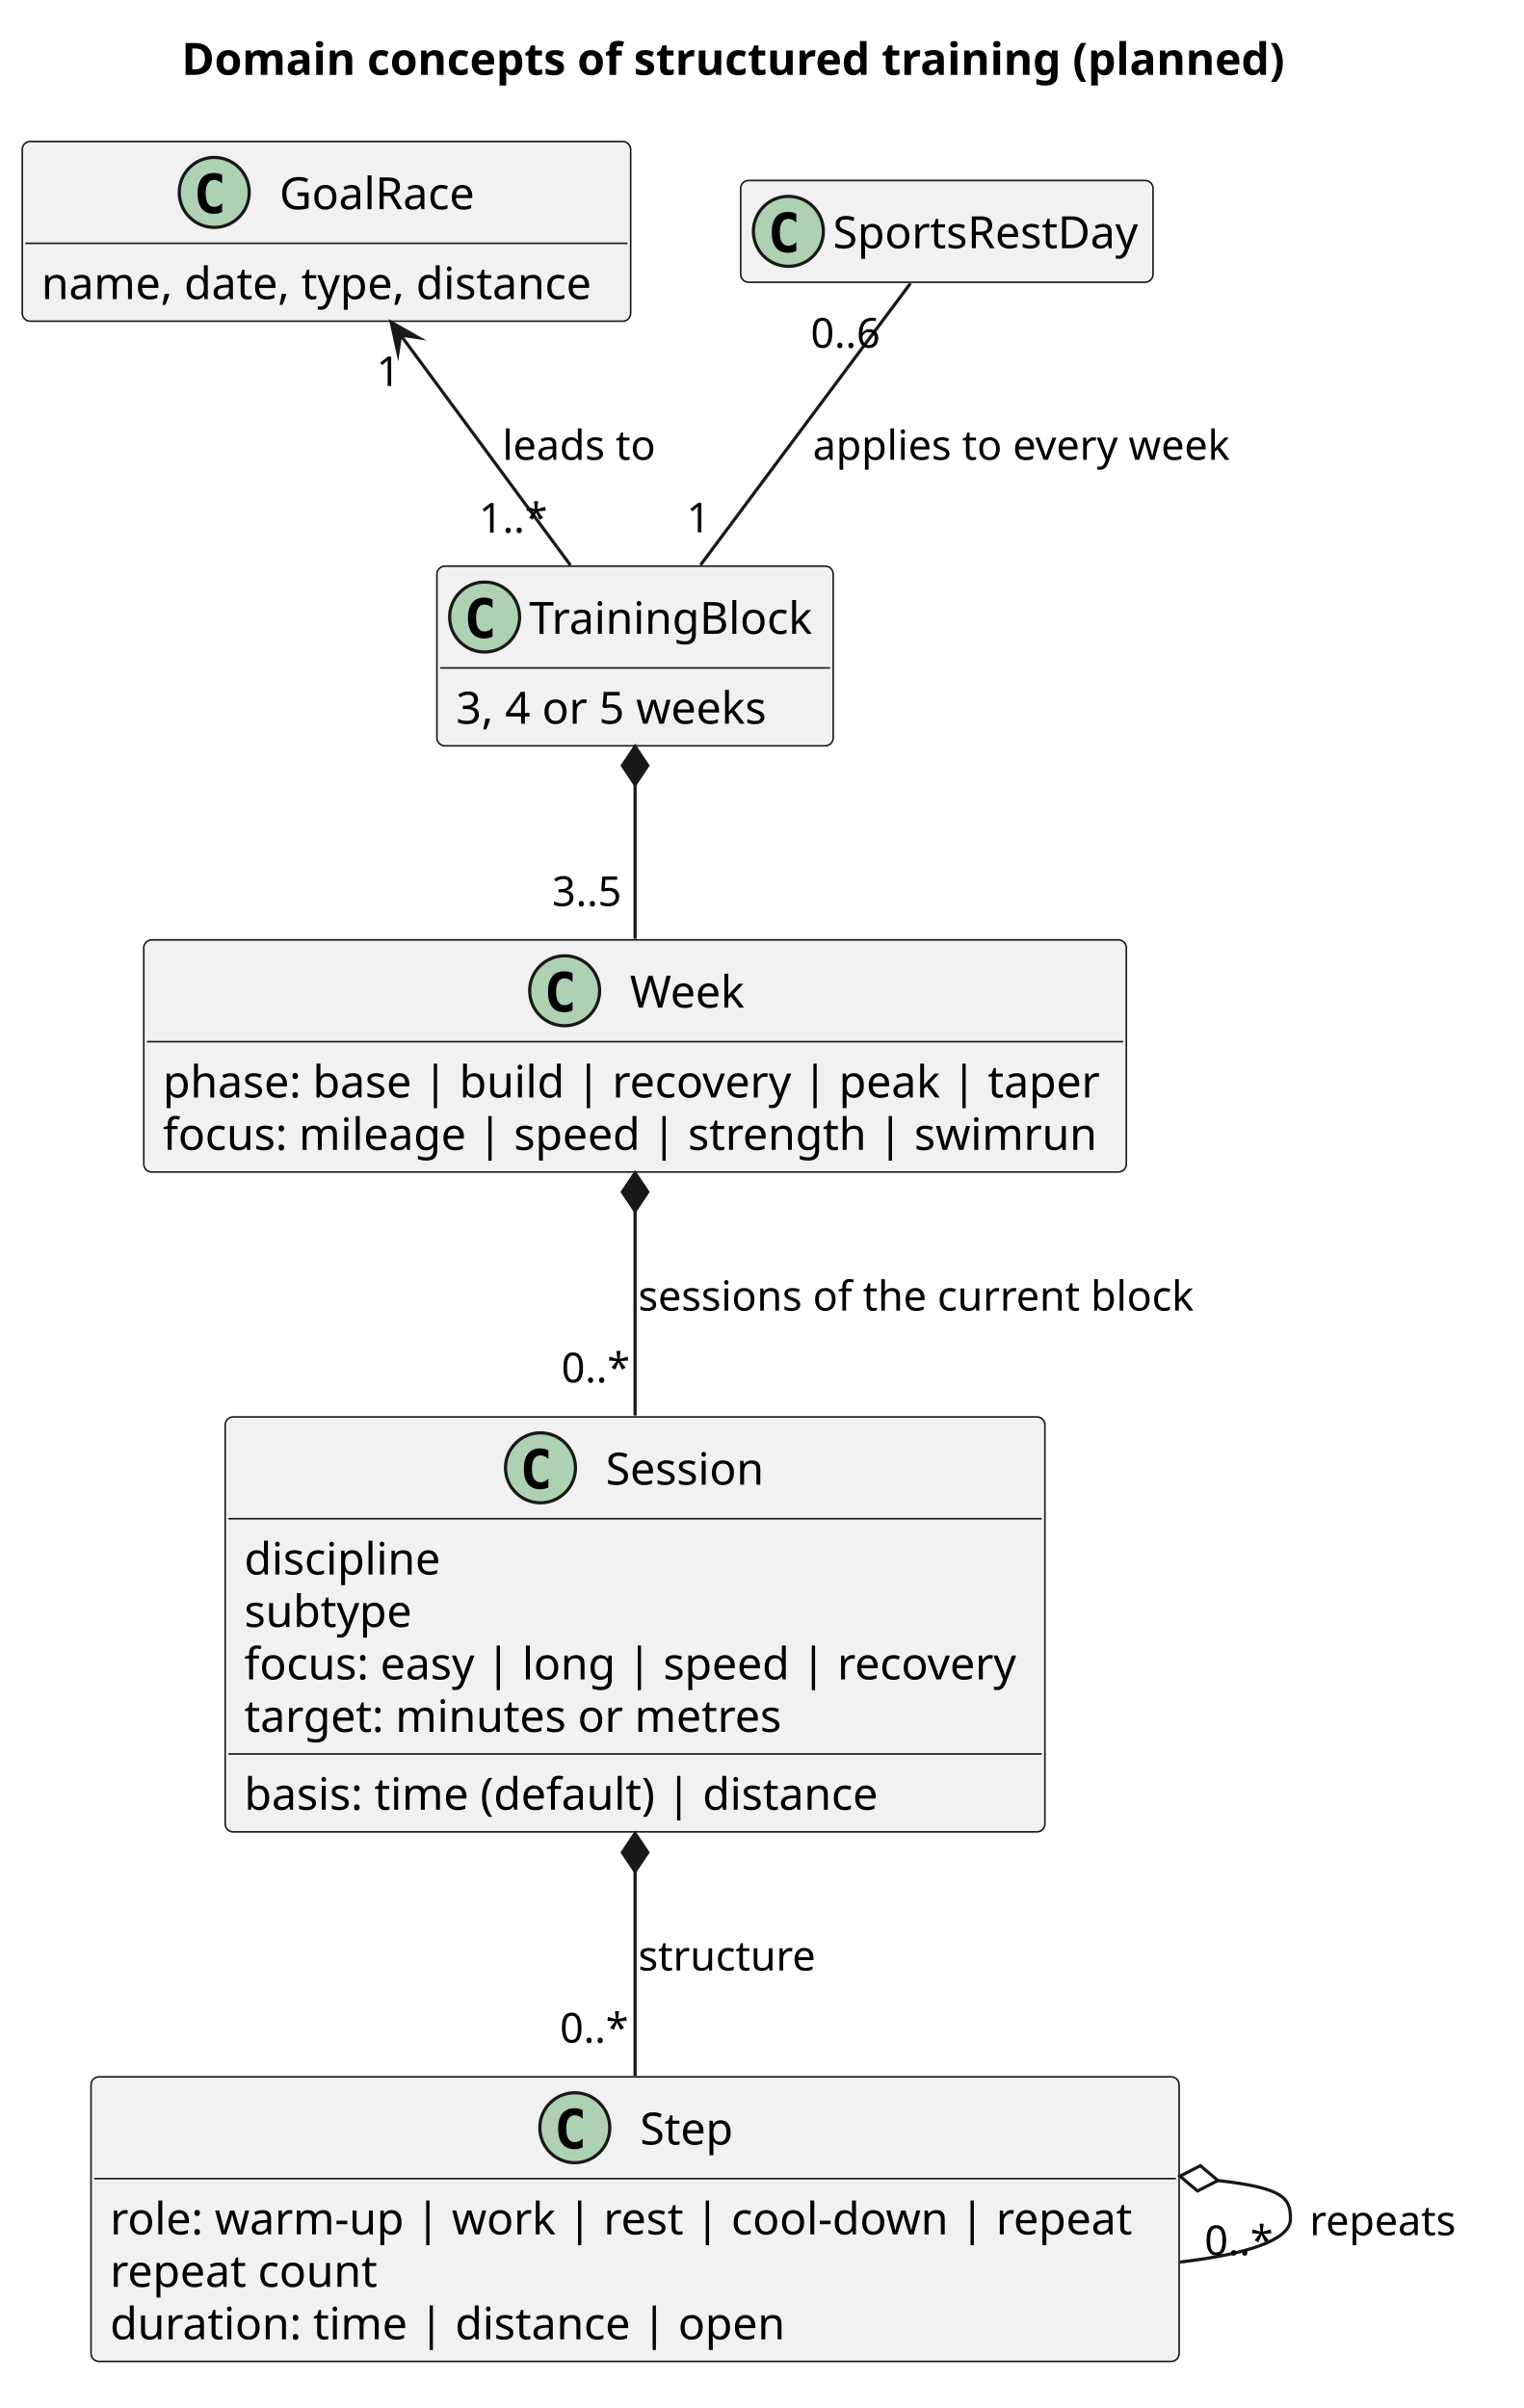
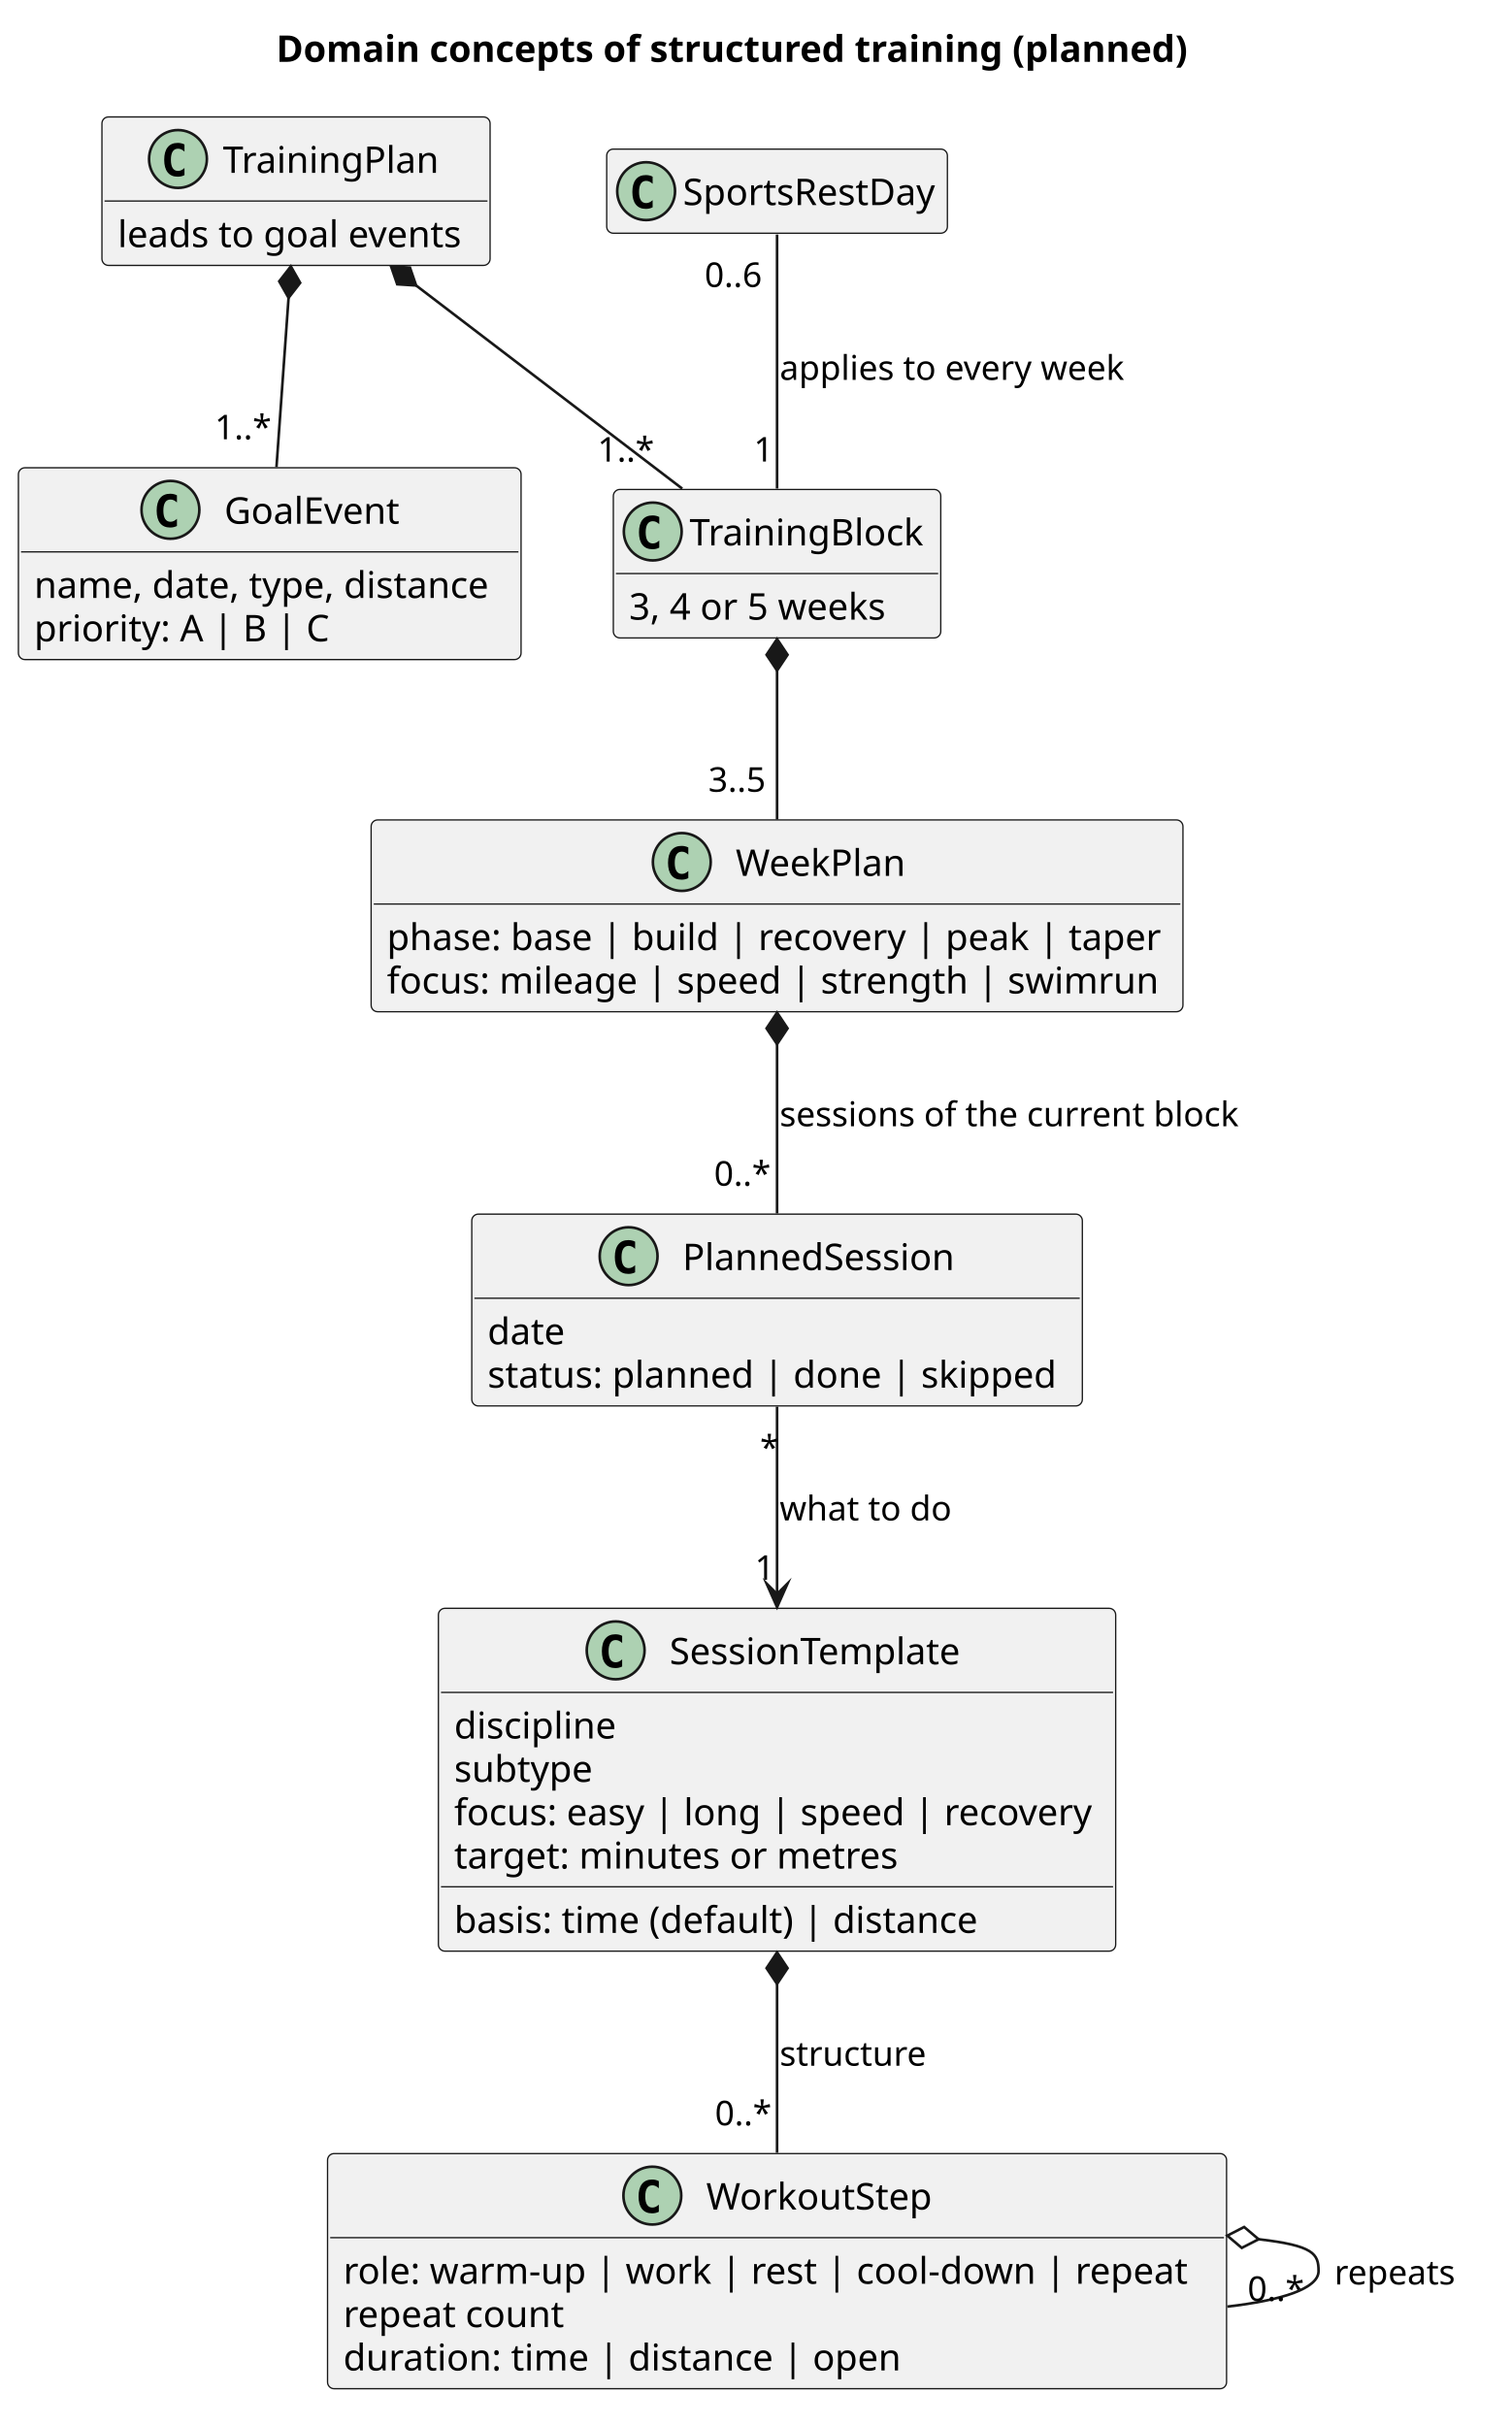
- <svg xmlns="http://www.w3.org/2000/svg" version="1.1" data-diagram-type="CLASS" style="width:479px;height:757px;background:#FFFFFF;" width="479px" height="757px" viewBox="0 0 479 757" zoomAndPan="magnify" preserveAspectRatio="none" contentStyleType="text/css">
+ <svg xmlns="http://www.w3.org/2000/svg" version="1.1" data-diagram-type="CLASS" style="width:575px;height:923px;background:#FFFFFF;" width="575px" height="923px" viewBox="0 0 575 923" zoomAndPan="magnify" preserveAspectRatio="none" contentStyleType="text/css">
  <defs />
  <g font-family="sans-serif" lengthAdjust="spacing">
    <g class="title" data-source-line="1">
-       <text x="57.07" y="23.535" fill="#000" font-size="14" textLength="358.135" font-weight="700">Domain concepts of structured training (planned)</text>
+       <text x="105.07" y="23.535" fill="#000" font-size="14" textLength="358.135" font-weight="700">Domain concepts of structured training (planned)</text>
    </g>
-     <g class="entity" data-qualified-name="GoalRace" id="ent0001" data-source-line="5">
-       <rect x="7" y="44.488" width="191.231" height="56.488" fill="#F1F1F1" style="stroke:#181818;stroke-width:0.5;" rx="2.5" ry="2.5" />
-       <ellipse cx="67.341" cy="60.488" rx="11" ry="11" fill="#ADD1B2" style="stroke:#181818;stroke-width:1;" />
-       <path d="M69.814,66.631 Q69.233,66.93 68.594,67.08 Q67.955,67.229 67.249,67.229 Q64.742,67.229 63.422,65.577 Q62.103,63.925 62.103,60.804 Q62.103,57.675 63.422,56.023 Q64.742,54.371 67.249,54.371 Q67.955,54.371 68.602,54.521 Q69.25,54.67 69.814,54.969 L69.814,57.691 Q69.183,57.11 68.59,56.841 Q67.996,56.571 67.365,56.571 Q66.021,56.571 65.336,57.637 Q64.651,58.704 64.651,60.804 Q64.651,62.896 65.336,63.963 Q66.021,65.029 67.365,65.029 Q67.996,65.029 68.59,64.76 Q69.183,64.49 69.814,63.909 Z " fill="#000" />
-       <text x="87.841" y="65.779" fill="#000" font-size="14" textLength="62.05">GoalRace</text>
-       <line x1="8" y1="76.488" x2="197.231" y2="76.488" style="stroke:#181818;stroke-width:0.5;" />
-       <text x="13" y="94.023" fill="#000" font-size="14" textLength="179.231">name, date, type, distance</text>
+     <g class="entity" data-qualified-name="TrainingPlan" id="ent0001" data-source-line="5">
+       <rect x="38.78" y="44.488" width="147.666" height="56.488" fill="#F1F1F1" style="stroke:#181818;stroke-width:0.5;" rx="2.5" ry="2.5" />
+       <ellipse cx="67.707" cy="60.488" rx="11" ry="11" fill="#ADD1B2" style="stroke:#181818;stroke-width:1;" />
+       <path d="M70.18,66.631 Q69.599,66.93 68.96,67.08 Q68.32,67.229 67.615,67.229 Q65.108,67.229 63.788,65.577 Q62.468,63.925 62.468,60.804 Q62.468,57.675 63.788,56.023 Q65.108,54.371 67.615,54.371 Q68.32,54.371 68.968,54.521 Q69.615,54.67 70.18,54.969 L70.18,57.691 Q69.549,57.11 68.955,56.841 Q68.362,56.571 67.731,56.571 Q66.386,56.571 65.702,57.637 Q65.017,58.704 65.017,60.804 Q65.017,62.896 65.702,63.963 Q66.386,65.029 67.731,65.029 Q68.362,65.029 68.955,64.76 Q69.549,64.49 70.18,63.909 Z " fill="#000" />
+       <text x="84.802" y="65.779" fill="#000" font-size="14" textLength="84.718">TrainingPlan</text>
+       <line x1="39.78" y1="76.488" x2="185.446" y2="76.488" style="stroke:#181818;stroke-width:0.5;" />
+       <text x="44.78" y="94.023" fill="#000" font-size="14" textLength="135.666">leads to goal events</text>
    </g>
-     <g class="entity" data-qualified-name="TrainingBlock" id="ent0002" data-source-line="8">
-       <rect x="137.33" y="177.978" width="124.565" height="56.488" fill="#F1F1F1" style="stroke:#181818;stroke-width:0.5;" rx="2.5" ry="2.5" />
-       <ellipse cx="152.33" cy="193.978" rx="11" ry="11" fill="#ADD1B2" style="stroke:#181818;stroke-width:1;" />
-       <path d="M154.803,200.121 Q154.222,200.42 153.583,200.57 Q152.944,200.719 152.238,200.719 Q149.731,200.719 148.412,199.067 Q147.092,197.415 147.092,194.294 Q147.092,191.165 148.412,189.513 Q149.731,187.861 152.238,187.861 Q152.944,187.861 153.591,188.011 Q154.239,188.16 154.803,188.459 L154.803,191.181 Q154.172,190.6 153.579,190.331 Q152.985,190.061 152.354,190.061 Q151.01,190.061 150.325,191.127 Q149.64,192.194 149.64,194.294 Q149.64,196.386 150.325,197.453 Q151.01,198.519 152.354,198.519 Q152.985,198.519 153.579,198.25 Q154.172,197.98 154.803,197.399 Z " fill="#000" />
-       <text x="166.33" y="199.269" fill="#000" font-size="14" textLength="92.565">TrainingBlock</text>
-       <line x1="138.33" y1="209.978" x2="260.895" y2="209.978" style="stroke:#181818;stroke-width:0.5;" />
-       <text x="143.33" y="227.513" fill="#000" font-size="14" textLength="104.74">3, 4 or 5 weeks</text>
+     <g class="entity" data-qualified-name="GoalEvent" id="ent0002" data-source-line="8">
+       <rect x="7" y="177.968" width="191.231" height="72.977" fill="#F1F1F1" style="stroke:#181818;stroke-width:0.5;" rx="2.5" ry="2.5" />
+       <ellipse cx="64.839" cy="193.968" rx="11" ry="11" fill="#ADD1B2" style="stroke:#181818;stroke-width:1;" />
+       <path d="M67.312,200.111 Q66.731,200.41 66.092,200.56 Q65.453,200.709 64.747,200.709 Q62.24,200.709 60.92,199.057 Q59.601,197.405 59.601,194.284 Q59.601,191.155 60.92,189.503 Q62.24,187.851 64.747,187.851 Q65.453,187.851 66.1,188.001 Q66.748,188.15 67.312,188.449 L67.312,191.171 Q66.681,190.59 66.088,190.321 Q65.494,190.051 64.863,190.051 Q63.519,190.051 62.834,191.117 Q62.149,192.184 62.149,194.284 Q62.149,196.376 62.834,197.443 Q63.519,198.509 64.863,198.509 Q65.494,198.509 66.088,198.24 Q66.681,197.97 67.312,197.389 Z " fill="#000" />
+       <text x="85.339" y="199.259" fill="#000" font-size="14" textLength="67.054">GoalEvent</text>
+       <line x1="8" y1="209.968" x2="197.231" y2="209.968" style="stroke:#181818;stroke-width:0.5;" />
+       <text x="13" y="227.503" fill="#000" font-size="14" textLength="179.231">name, date, type, distance</text>
+       <text x="13" y="243.992" fill="#000" font-size="14" textLength="113.948">priority: A | B | C</text>
    </g>
-     <g class="entity" data-qualified-name="Week" id="ent0003" data-source-line="11">
-       <rect x="45.19" y="295.468" width="308.844" height="72.977" fill="#F1F1F1" style="stroke:#181818;stroke-width:0.5;" rx="2.5" ry="2.5" />
-       <ellipse cx="177.482" cy="311.468" rx="11" ry="11" fill="#ADD1B2" style="stroke:#181818;stroke-width:1;" />
-       <path d="M179.956,317.611 Q179.375,317.91 178.735,318.06 Q178.096,318.209 177.391,318.209 Q174.884,318.209 173.564,316.557 Q172.244,314.905 172.244,311.784 Q172.244,308.655 173.564,307.003 Q174.884,305.351 177.391,305.351 Q178.096,305.351 178.744,305.501 Q179.391,305.65 179.956,305.949 L179.956,308.671 Q179.325,308.09 178.731,307.821 Q178.138,307.551 177.507,307.551 Q176.162,307.551 175.477,308.617 Q174.793,309.684 174.793,311.784 Q174.793,313.876 175.477,314.943 Q176.162,316.009 177.507,316.009 Q178.138,316.009 178.731,315.74 Q179.325,315.47 179.956,314.889 Z " fill="#000" />
-       <text x="197.982" y="316.759" fill="#000" font-size="14" textLength="35.759">Week</text>
-       <line x1="46.19" y1="327.468" x2="353.034" y2="327.468" style="stroke:#181818;stroke-width:0.5;" />
-       <text x="51.19" y="345.003" fill="#000" font-size="14" textLength="296.488">phase: base | build | recovery | peak | taper</text>
-       <text x="51.19" y="361.492" fill="#000" font-size="14" textLength="296.844">focus: mileage | speed | strength | swimrun</text>
+     <g class="entity" data-qualified-name="TrainingBlock" id="ent0003" data-source-line="12">
+       <rect x="233.33" y="186.218" width="124.565" height="56.488" fill="#F1F1F1" style="stroke:#181818;stroke-width:0.5;" rx="2.5" ry="2.5" />
+       <ellipse cx="248.33" cy="202.218" rx="11" ry="11" fill="#ADD1B2" style="stroke:#181818;stroke-width:1;" />
+       <path d="M250.803,208.361 Q250.222,208.66 249.583,208.81 Q248.944,208.959 248.238,208.959 Q245.731,208.959 244.412,207.307 Q243.092,205.655 243.092,202.534 Q243.092,199.405 244.412,197.753 Q245.731,196.101 248.238,196.101 Q248.944,196.101 249.591,196.251 Q250.239,196.4 250.803,196.699 L250.803,199.421 Q250.172,198.84 249.579,198.571 Q248.985,198.301 248.354,198.301 Q247.01,198.301 246.325,199.367 Q245.64,200.434 245.64,202.534 Q245.64,204.626 246.325,205.693 Q247.01,206.759 248.354,206.759 Q248.985,206.759 249.579,206.49 Q250.172,206.22 250.803,205.639 Z " fill="#000" />
+       <text x="262.33" y="207.509" fill="#000" font-size="14" textLength="92.565">TrainingBlock</text>
+       <line x1="234.33" y1="218.218" x2="356.895" y2="218.218" style="stroke:#181818;stroke-width:0.5;" />
+       <text x="239.33" y="235.753" fill="#000" font-size="14" textLength="104.74">3, 4 or 5 weeks</text>
    </g>
-     <g class="entity" data-qualified-name="Session" id="ent0004" data-source-line="15">
-       <rect x="70.78" y="445.438" width="257.663" height="130.441" fill="#F1F1F1" style="stroke:#181818;stroke-width:0.5;" rx="2.5" ry="2.5" />
-       <ellipse cx="169.887" cy="461.438" rx="11" ry="11" fill="#ADD1B2" style="stroke:#181818;stroke-width:1;" />
-       <path d="M172.361,467.581 Q171.78,467.88 171.14,468.03 Q170.501,468.179 169.796,468.179 Q167.289,468.179 165.969,466.527 Q164.649,464.875 164.649,461.754 Q164.649,458.625 165.969,456.973 Q167.289,455.321 169.796,455.321 Q170.501,455.321 171.149,455.471 Q171.796,455.62 172.361,455.919 L172.361,458.641 Q171.73,458.06 171.136,457.791 Q170.543,457.521 169.912,457.521 Q168.567,457.521 167.882,458.587 Q167.197,459.654 167.197,461.754 Q167.197,463.846 167.882,464.913 Q168.567,465.979 169.912,465.979 Q170.543,465.979 171.136,465.71 Q171.73,465.44 172.361,464.859 Z " fill="#000" />
-       <text x="190.387" y="466.729" fill="#000" font-size="14" textLength="50.948">Session</text>
-       <line x1="71.78" y1="477.438" x2="327.443" y2="477.438" style="stroke:#181818;stroke-width:0.5;" />
-       <text x="76.78" y="494.973" fill="#000" font-size="14" textLength="64.606">discipline</text>
-       <text x="76.78" y="511.462" fill="#000" font-size="14" textLength="53.799">subtype</text>
-       <text x="76.78" y="527.95" fill="#000" font-size="14" textLength="245.663">focus: easy | long | speed | recovery</text>
-       <text x="76.78" y="544.438" fill="#000" font-size="14" textLength="173.947">target: minutes or metres</text>
-       <line x1="71.78" y1="551.391" x2="327.443" y2="551.391" style="stroke:#181818;stroke-width:0.5;" />
-       <text x="76.78" y="568.927" fill="#000" font-size="14" textLength="205.584">basis: time (default) | distance</text>
+     <g class="entity" data-qualified-name="WeekPlan" id="ent0004" data-source-line="15">
+       <rect x="141.19" y="311.948" width="308.844" height="72.977" fill="#F1F1F1" style="stroke:#181818;stroke-width:0.5;" rx="2.5" ry="2.5" />
+       <ellipse cx="259.38" cy="327.948" rx="11" ry="11" fill="#ADD1B2" style="stroke:#181818;stroke-width:1;" />
+       <path d="M261.853,334.091 Q261.272,334.39 260.633,334.54 Q259.994,334.689 259.288,334.689 Q256.781,334.689 255.461,333.037 Q254.142,331.385 254.142,328.264 Q254.142,325.135 255.461,323.483 Q256.781,321.831 259.288,321.831 Q259.994,321.831 260.641,321.981 Q261.289,322.13 261.853,322.429 L261.853,325.151 Q261.222,324.57 260.629,324.301 Q260.035,324.031 259.404,324.031 Q258.06,324.031 257.375,325.097 Q256.69,326.164 256.69,328.264 Q256.69,330.356 257.375,331.423 Q258.06,332.489 259.404,332.489 Q260.035,332.489 260.629,332.22 Q261.222,331.95 261.853,331.369 Z " fill="#000" />
+       <text x="279.88" y="333.239" fill="#000" font-size="14" textLength="63.964">WeekPlan</text>
+       <line x1="142.19" y1="343.948" x2="449.034" y2="343.948" style="stroke:#181818;stroke-width:0.5;" />
+       <text x="147.19" y="361.483" fill="#000" font-size="14" textLength="296.488">phase: base | build | recovery | peak | taper</text>
+       <text x="147.19" y="377.972" fill="#000" font-size="14" textLength="296.844">focus: mileage | speed | strength | swimrun</text>
    </g>
-     <g class="entity" data-qualified-name="Step" id="ent0005" data-source-line="22">
-       <rect x="28.61" y="652.888" width="342.019" height="89.465" fill="#F1F1F1" style="stroke:#181818;stroke-width:0.5;" rx="2.5" ry="2.5" />
-       <ellipse cx="180.675" cy="668.888" rx="11" ry="11" fill="#ADD1B2" style="stroke:#181818;stroke-width:1;" />
-       <path d="M183.149,675.031 Q182.568,675.33 181.928,675.48 Q181.289,675.629 180.584,675.629 Q178.077,675.629 176.757,673.977 Q175.437,672.325 175.437,669.204 Q175.437,666.075 176.757,664.423 Q178.077,662.771 180.584,662.771 Q181.289,662.771 181.937,662.921 Q182.584,663.07 183.149,663.369 L183.149,666.091 Q182.518,665.51 181.924,665.241 Q181.331,664.971 180.7,664.971 Q179.355,664.971 178.67,666.037 Q177.985,667.104 177.985,669.204 Q177.985,671.296 178.67,672.363 Q179.355,673.429 180.7,673.429 Q181.331,673.429 181.924,673.16 Q182.518,672.89 183.149,672.309 Z " fill="#000" />
-       <text x="201.175" y="674.179" fill="#000" font-size="14" textLength="29.388">Step</text>
-       <line x1="29.61" y1="684.888" x2="369.629" y2="684.888" style="stroke:#181818;stroke-width:0.5;" />
-       <text x="34.61" y="702.423" fill="#000" font-size="14" textLength="330.019">role: warm-up | work | rest | cool-down | repeat</text>
-       <text x="34.61" y="718.912" fill="#000" font-size="14" textLength="85.921">repeat count</text>
-       <text x="34.61" y="735.4" fill="#000" font-size="14" textLength="215.243">duration: time | distance | open</text>
+     <g class="entity" data-qualified-name="PlannedSession" id="ent0005" data-source-line="19">
+       <rect x="179.48" y="461.928" width="232.281" height="72.977" fill="#F1F1F1" style="stroke:#181818;stroke-width:0.5;" rx="2.5" ry="2.5" />
+       <ellipse cx="239.144" cy="477.928" rx="11" ry="11" fill="#ADD1B2" style="stroke:#181818;stroke-width:1;" />
+       <path d="M241.617,484.071 Q241.036,484.37 240.397,484.52 Q239.758,484.669 239.052,484.669 Q236.545,484.669 235.226,483.017 Q233.906,481.365 233.906,478.244 Q233.906,475.115 235.226,473.463 Q236.545,471.811 239.052,471.811 Q239.758,471.811 240.405,471.961 Q241.053,472.11 241.617,472.409 L241.617,475.131 Q240.986,474.55 240.393,474.281 Q239.799,474.011 239.168,474.011 Q237.824,474.011 237.139,475.077 Q236.454,476.144 236.454,478.244 Q236.454,480.336 237.139,481.403 Q237.824,482.469 239.168,482.469 Q239.799,482.469 240.393,482.2 Q240.986,481.93 241.617,481.349 Z " fill="#000" />
+       <text x="259.644" y="483.219" fill="#000" font-size="14" textLength="104.453">PlannedSession</text>
+       <line x1="180.48" y1="493.928" x2="410.761" y2="493.928" style="stroke:#181818;stroke-width:0.5;" />
+       <text x="185.48" y="511.463" fill="#000" font-size="14" textLength="29.579">date</text>
+       <text x="185.48" y="527.952" fill="#000" font-size="14" textLength="220.281">status: planned | done | skipped</text>
    </g>
-     <g class="entity" data-qualified-name="SportsRestDay" id="ent0006" data-source-line="27">
-       <rect x="232.81" y="56.728" width="129.61" height="32" fill="#F1F1F1" style="stroke:#181818;stroke-width:0.5;" rx="2.5" ry="2.5" />
-       <ellipse cx="247.81" cy="72.728" rx="11" ry="11" fill="#ADD1B2" style="stroke:#181818;stroke-width:1;" />
-       <path d="M250.283,78.871 Q249.702,79.17 249.063,79.32 Q248.424,79.469 247.718,79.469 Q245.211,79.469 243.892,77.817 Q242.572,76.165 242.572,73.044 Q242.572,69.915 243.892,68.263 Q245.211,66.611 247.718,66.611 Q248.424,66.611 249.071,66.761 Q249.719,66.91 250.283,67.209 L250.283,69.931 Q249.652,69.35 249.059,69.081 Q248.465,68.811 247.834,68.811 Q246.49,68.811 245.805,69.877 Q245.12,70.944 245.12,73.044 Q245.12,75.136 245.805,76.203 Q246.49,77.269 247.834,77.269 Q248.465,77.269 249.059,77 Q249.652,76.73 250.283,76.149 Z " fill="#000" />
-       <text x="261.81" y="78.019" fill="#000" font-size="14" textLength="97.61">SportsRestDay</text>
+     <g class="entity" data-qualified-name="SessionTemplate" id="ent0006" data-source-line="23">
+       <rect x="166.78" y="611.898" width="257.663" height="130.441" fill="#F1F1F1" style="stroke:#181818;stroke-width:0.5;" rx="2.5" ry="2.5" />
+       <ellipse cx="234.213" cy="627.898" rx="11" ry="11" fill="#ADD1B2" style="stroke:#181818;stroke-width:1;" />
+       <path d="M236.686,634.041 Q236.105,634.34 235.466,634.49 Q234.827,634.639 234.121,634.639 Q231.614,634.639 230.295,632.987 Q228.975,631.335 228.975,628.214 Q228.975,625.085 230.295,623.433 Q231.614,621.781 234.121,621.781 Q234.827,621.781 235.474,621.931 Q236.122,622.08 236.686,622.379 L236.686,625.101 Q236.055,624.52 235.462,624.251 Q234.868,623.981 234.238,623.981 Q232.893,623.981 232.208,625.047 Q231.523,626.114 231.523,628.214 Q231.523,630.306 232.208,631.373 Q232.893,632.439 234.238,632.439 Q234.868,632.439 235.462,632.17 Q236.055,631.9 236.686,631.319 Z " fill="#000" />
+       <text x="254.713" y="633.189" fill="#000" font-size="14" textLength="114.297">SessionTemplate</text>
+       <line x1="167.78" y1="643.898" x2="423.443" y2="643.898" style="stroke:#181818;stroke-width:0.5;" />
+       <text x="172.78" y="661.433" fill="#000" font-size="14" textLength="64.606">discipline</text>
+       <text x="172.78" y="677.922" fill="#000" font-size="14" textLength="53.799">subtype</text>
+       <text x="172.78" y="694.41" fill="#000" font-size="14" textLength="245.663">focus: easy | long | speed | recovery</text>
+       <text x="172.78" y="710.898" fill="#000" font-size="14" textLength="173.947">target: minutes or metres</text>
+       <line x1="167.78" y1="717.851" x2="423.443" y2="717.851" style="stroke:#181818;stroke-width:0.5;" />
+       <text x="172.78" y="735.387" fill="#000" font-size="14" textLength="205.584">basis: time (default) | distance</text>
    </g>
-     <g class="link" data-entity-1="ent0001" data-entity-2="ent0002" id="lnk7" data-source-line="29" data-link-type="dependency">
-       <path d="M125.919,105.321 C142.479,127.761 162.76,155.258 179.31,177.698" style="stroke:#181818;stroke-width:1;" fill="none" id="GoalRace-backto-TrainingBlock" codeLine="29" />
-       <polygon points="122.95,101.298,125.076,110.915,125.919,105.321,131.513,106.165,122.95,101.298" fill="#181818" style="stroke:#181818;stroke-width:1;stroke-linejoin:miter;stroke-miterlimit:10;" />
-       <text x="157.92" y="144.547" fill="#000" font-size="13" textLength="49.95">leads to</text>
-       <text x="118.342" y="121.337" fill="#000" font-size="13">1</text>
-       <text x="150.54" y="167.42" fill="#000" font-size="13" textLength="22.712">1..*</text>
+     <g class="entity" data-qualified-name="WorkoutStep" id="ent0007" data-source-line="30">
+       <rect x="124.61" y="819.348" width="342.019" height="89.465" fill="#F1F1F1" style="stroke:#181818;stroke-width:0.5;" rx="2.5" ry="2.5" />
+       <ellipse cx="248.17" cy="835.348" rx="11" ry="11" fill="#ADD1B2" style="stroke:#181818;stroke-width:1;" />
+       <path d="M250.643,841.491 Q250.062,841.79 249.423,841.94 Q248.783,842.089 248.078,842.089 Q245.571,842.089 244.251,840.437 Q242.931,838.785 242.931,835.664 Q242.931,832.535 244.251,830.883 Q245.571,829.231 248.078,829.231 Q248.783,829.231 249.431,829.381 Q250.078,829.53 250.643,829.829 L250.643,832.551 Q250.012,831.97 249.418,831.701 Q248.825,831.431 248.194,831.431 Q246.849,831.431 246.164,832.497 Q245.48,833.564 245.48,835.664 Q245.48,837.756 246.164,838.823 Q246.849,839.889 248.194,839.889 Q248.825,839.889 249.418,839.62 Q250.012,839.35 250.643,838.769 Z " fill="#000" />
+       <text x="268.67" y="840.639" fill="#000" font-size="14" textLength="86.399">WorkoutStep</text>
+       <line x1="125.61" y1="851.348" x2="465.629" y2="851.348" style="stroke:#181818;stroke-width:0.5;" />
+       <text x="130.61" y="868.883" fill="#000" font-size="14" textLength="330.019">role: warm-up | work | rest | cool-down | repeat</text>
+       <text x="130.61" y="885.372" fill="#000" font-size="14" textLength="85.921">repeat count</text>
+       <text x="130.61" y="901.86" fill="#000" font-size="14" textLength="215.243">duration: time | distance | open</text>
    </g>
-     <g class="link" data-entity-1="ent0002" data-entity-2="ent0003" id="lnk8" data-source-line="30" data-link-type="composition">
-       <path d="M199.62,246.678 C199.62,264.478 199.62,275.848 199.62,295.108" style="stroke:#181818;stroke-width:1;" fill="none" id="TrainingBlock-backto-Week" codeLine="30" />
-       <polygon points="199.62,234.678,195.62,240.678,199.62,246.678,203.62,240.678,199.62,234.678" fill="#181818" style="stroke:#181818;stroke-width:1;stroke-linejoin:miter;stroke-miterlimit:10;" />
-       <text x="173.543" y="284.805" fill="#000" font-size="13" textLength="24.667">3..5</text>
+     <g class="entity" data-qualified-name="SportsRestDay" id="ent0008" data-source-line="35">
+       <rect x="230.81" y="56.728" width="129.61" height="32" fill="#F1F1F1" style="stroke:#181818;stroke-width:0.5;" rx="2.5" ry="2.5" />
+       <ellipse cx="245.81" cy="72.728" rx="11" ry="11" fill="#ADD1B2" style="stroke:#181818;stroke-width:1;" />
+       <path d="M248.283,78.871 Q247.702,79.17 247.063,79.32 Q246.424,79.469 245.718,79.469 Q243.211,79.469 241.892,77.817 Q240.572,76.165 240.572,73.044 Q240.572,69.915 241.892,68.263 Q243.211,66.611 245.718,66.611 Q246.424,66.611 247.071,66.761 Q247.719,66.91 248.283,67.209 L248.283,69.931 Q247.652,69.35 247.059,69.081 Q246.465,68.811 245.834,68.811 Q244.49,68.811 243.805,69.877 Q243.12,70.944 243.12,73.044 Q243.12,75.136 243.805,76.203 Q244.49,77.269 245.834,77.269 Q246.465,77.269 247.059,77 Q247.652,76.73 248.283,76.149 Z " fill="#000" />
+       <text x="259.81" y="78.019" fill="#000" font-size="14" textLength="97.61">SportsRestDay</text>
    </g>
-     <g class="link" data-entity-1="ent0003" data-entity-2="ent0004" id="lnk9" data-source-line="31" data-link-type="composition">
-       <path d="M199.62,380.718 C199.62,402.598 199.62,419.248 199.62,444.998" style="stroke:#181818;stroke-width:1;" fill="none" id="Week-backto-Session" codeLine="31" />
-       <polygon points="199.62,368.718,195.62,374.718,199.62,380.718,203.62,374.718,199.62,368.718" fill="#181818" style="stroke:#181818;stroke-width:1;stroke-linejoin:miter;stroke-miterlimit:10;" />
-       <text x="200.62" y="412.007" fill="#000" font-size="13" textLength="182.673">sessions of the current block</text>
-       <text x="176.457" y="434.582" fill="#000" font-size="13" textLength="22.712">0..*</text>
+     <g class="link" data-entity-1="ent0001" data-entity-2="ent0002" id="lnk9" data-source-line="37" data-link-type="composition">
+       <path d="M109.781,113.307 C108.211,135.177 106.88,153.928 105.18,177.688" style="stroke:#181818;stroke-width:1;" fill="none" id="TrainingPlan-backto-GoalEvent" codeLine="37" />
+       <polygon points="110.64,101.338,106.221,107.036,109.781,113.307,114.2,107.609,110.64,101.338" fill="#181818" style="stroke:#181818;stroke-width:1;stroke-linejoin:miter;stroke-miterlimit:10;" />
+       <text x="81.69" y="167.123" fill="#000" font-size="13" textLength="22.712">1..*</text>
    </g>
-     <g class="link" data-entity-1="ent0004" data-entity-2="ent0005" id="lnk10" data-source-line="32" data-link-type="composition">
-       <path d="M199.62,588.348 C199.62,613.558 199.62,629.808 199.62,652.588" style="stroke:#181818;stroke-width:1;" fill="none" id="Session-backto-Step" codeLine="32" />
-       <polygon points="199.62,576.348,195.62,582.348,199.62,588.348,203.62,582.348,199.62,576.348" fill="#181818" style="stroke:#181818;stroke-width:1;stroke-linejoin:miter;stroke-miterlimit:10;" />
-       <text x="200.62" y="619.457" fill="#000" font-size="13" textLength="57.027">structure</text>
-       <text x="175.99" y="642.136" fill="#000" font-size="13" textLength="22.712">0..*</text>
+     <g class="link" data-entity-1="ent0001" data-entity-2="ent0003" id="lnk10" data-source-line="38" data-link-type="composition">
+       <path d="M158.308,108.62 C190.388,133.11 227.48,161.428 259.54,185.908" style="stroke:#181818;stroke-width:1;" fill="none" id="TrainingPlan-backto-TrainingBlock" codeLine="38" />
+       <polygon points="148.77,101.338,151.112,108.158,158.308,108.62,155.966,101.8,148.77,101.338" fill="#181818" style="stroke:#181818;stroke-width:1;stroke-linejoin:miter;stroke-miterlimit:10;" />
+       <text x="227.321" y="175.624" fill="#000" font-size="13" textLength="22.712">1..*</text>
    </g>
-     <g class="link" data-entity-1="ent0005" data-entity-2="ent0005" id="lnk11" data-source-line="33" data-link-type="aggregation">
-       <path d="M382.822,685.488 C403.802,687.898 405.62,691.028 405.62,697.618 C405.62,704.198 391.88,708.698 370.9,711.118" style="stroke:#181818;stroke-width:1;" fill="none" id="Step-backto-Step" codeLine="33" />
-       <polygon points="370.9,684.118,376.404,688.777,382.822,685.488,377.317,680.829,370.9,684.118" fill="none" style="stroke:#181818;stroke-width:1;stroke-linejoin:miter;stroke-miterlimit:10;" />
-       <text x="411.62" y="702.687" fill="#000" font-size="13" textLength="46.655">repeats</text>
-       <text x="378.605" y="708.946" fill="#000" font-size="13" textLength="22.712">0..*</text>
+     <g class="link" data-entity-1="ent0003" data-entity-2="ent0004" id="lnk11" data-source-line="39" data-link-type="composition">
+       <path d="M295.62,255.128 C295.62,275.078 295.62,290.188 295.62,311.768" style="stroke:#181818;stroke-width:1;" fill="none" id="TrainingBlock-backto-WeekPlan" codeLine="39" />
+       <polygon points="295.62,243.128,291.62,249.128,295.62,255.128,299.62,249.128,295.62,243.128" fill="#181818" style="stroke:#181818;stroke-width:1;stroke-linejoin:miter;stroke-miterlimit:10;" />
+       <text x="269.47" y="301.222" fill="#000" font-size="13" textLength="24.667">3..5</text>
    </g>
-     <g class="link" data-entity-1="ent0006" data-entity-2="ent0002" id="lnk12" data-source-line="34" data-link-type="association">
-       <path d="M286.18,89.078 C270.02,110.748 240.25,150.698 220.19,177.618" style="stroke:#181818;stroke-width:1;" fill="none" id="SportsRestDay-TrainingBlock" codeLine="34" />
-       <text x="255.48" y="144.547" fill="#000" font-size="13" textLength="135.542">applies to every week</text>
-       <text x="254.816" y="109.298" fill="#000" font-size="13" textLength="24.667">0..6</text>
-       <text x="215.84" y="167.323" fill="#000" font-size="13">1</text>
+     <g class="link" data-entity-1="ent0004" data-entity-2="ent0005" id="lnk12" data-source-line="40" data-link-type="composition">
+       <path d="M295.62,397.258 C295.62,420.438 295.62,438.498 295.62,461.668" style="stroke:#181818;stroke-width:1;" fill="none" id="WeekPlan-backto-PlannedSession" codeLine="40" />
+       <polygon points="295.62,385.258,291.62,391.258,295.62,397.258,299.62,391.258,295.62,385.258" fill="#181818" style="stroke:#181818;stroke-width:1;stroke-linejoin:miter;stroke-miterlimit:10;" />
+       <text x="296.62" y="428.497" fill="#000" font-size="13" textLength="182.673">sessions of the current block</text>
+       <text x="271.657" y="451.107" fill="#000" font-size="13" textLength="22.712">0..*</text>
+     </g>
+     <g class="link" data-entity-1="ent0005" data-entity-2="ent0006" id="lnk13" data-source-line="41" data-link-type="dependency">
+       <path d="M295.62,535.178 C295.62,557.058 295.62,580.708 295.62,606.458" style="stroke:#181818;stroke-width:1;" fill="none" id="PlannedSession-to-SessionTemplate" codeLine="41" />
+       <polygon points="295.62,611.458,299.62,602.458,295.62,606.458,291.62,602.458,295.62,611.458" fill="#181818" style="stroke:#181818;stroke-width:1;stroke-linejoin:miter;stroke-miterlimit:10;" />
+       <text x="296.62" y="578.467" fill="#000" font-size="13" textLength="67.368">what to do</text>
+       <text x="289.127" y="555.381" fill="#000" font-size="13">*</text>
+       <text x="287.195" y="601.042" fill="#000" font-size="13">1</text>
+     </g>
+     <g class="link" data-entity-1="ent0006" data-entity-2="ent0007" id="lnk14" data-source-line="42" data-link-type="composition">
+       <path d="M295.62,754.808 C295.62,780.018 295.62,796.268 295.62,819.048" style="stroke:#181818;stroke-width:1;" fill="none" id="SessionTemplate-backto-WorkoutStep" codeLine="42" />
+       <polygon points="295.62,742.808,291.62,748.808,295.62,754.808,299.62,748.808,295.62,742.808" fill="#181818" style="stroke:#181818;stroke-width:1;stroke-linejoin:miter;stroke-miterlimit:10;" />
+       <text x="296.62" y="785.917" fill="#000" font-size="13" textLength="57.027">structure</text>
+       <text x="271.99" y="808.596" fill="#000" font-size="13" textLength="22.712">0..*</text>
+     </g>
+     <g class="link" data-entity-1="ent0007" data-entity-2="ent0007" id="lnk15" data-source-line="43" data-link-type="aggregation">
+       <path d="M478.822,851.948 C499.802,854.358 501.62,857.488 501.62,864.078 C501.62,870.658 487.88,875.158 466.9,877.578" style="stroke:#181818;stroke-width:1;" fill="none" id="WorkoutStep-backto-WorkoutStep" codeLine="43" />
+       <polygon points="466.9,850.578,472.404,855.237,478.822,851.948,473.317,847.289,466.9,850.578" fill="none" style="stroke:#181818;stroke-width:1;stroke-linejoin:miter;stroke-miterlimit:10;" />
+       <text x="507.62" y="869.147" fill="#000" font-size="13" textLength="46.655">repeats</text>
+       <text x="474.605" y="875.406" fill="#000" font-size="13" textLength="22.712">0..*</text>
+     </g>
+     <g class="link" data-entity-1="ent0008" data-entity-2="ent0003" id="lnk16" data-source-line="44" data-link-type="association">
+       <path d="M295.62,89.218 C295.62,112.518 295.62,156.958 295.62,185.888" style="stroke:#181818;stroke-width:1;" fill="none" id="SportsRestDay-TrainingBlock" codeLine="44" />
+       <text x="296.62" y="144.537" fill="#000" font-size="13" textLength="135.542">applies to every week</text>
+       <text x="268.049" y="109.181" fill="#000" font-size="13" textLength="24.667">0..6</text>
+       <text x="286.771" y="175.599" fill="#000" font-size="13">1</text>
    </g>
  </g>
</svg>
